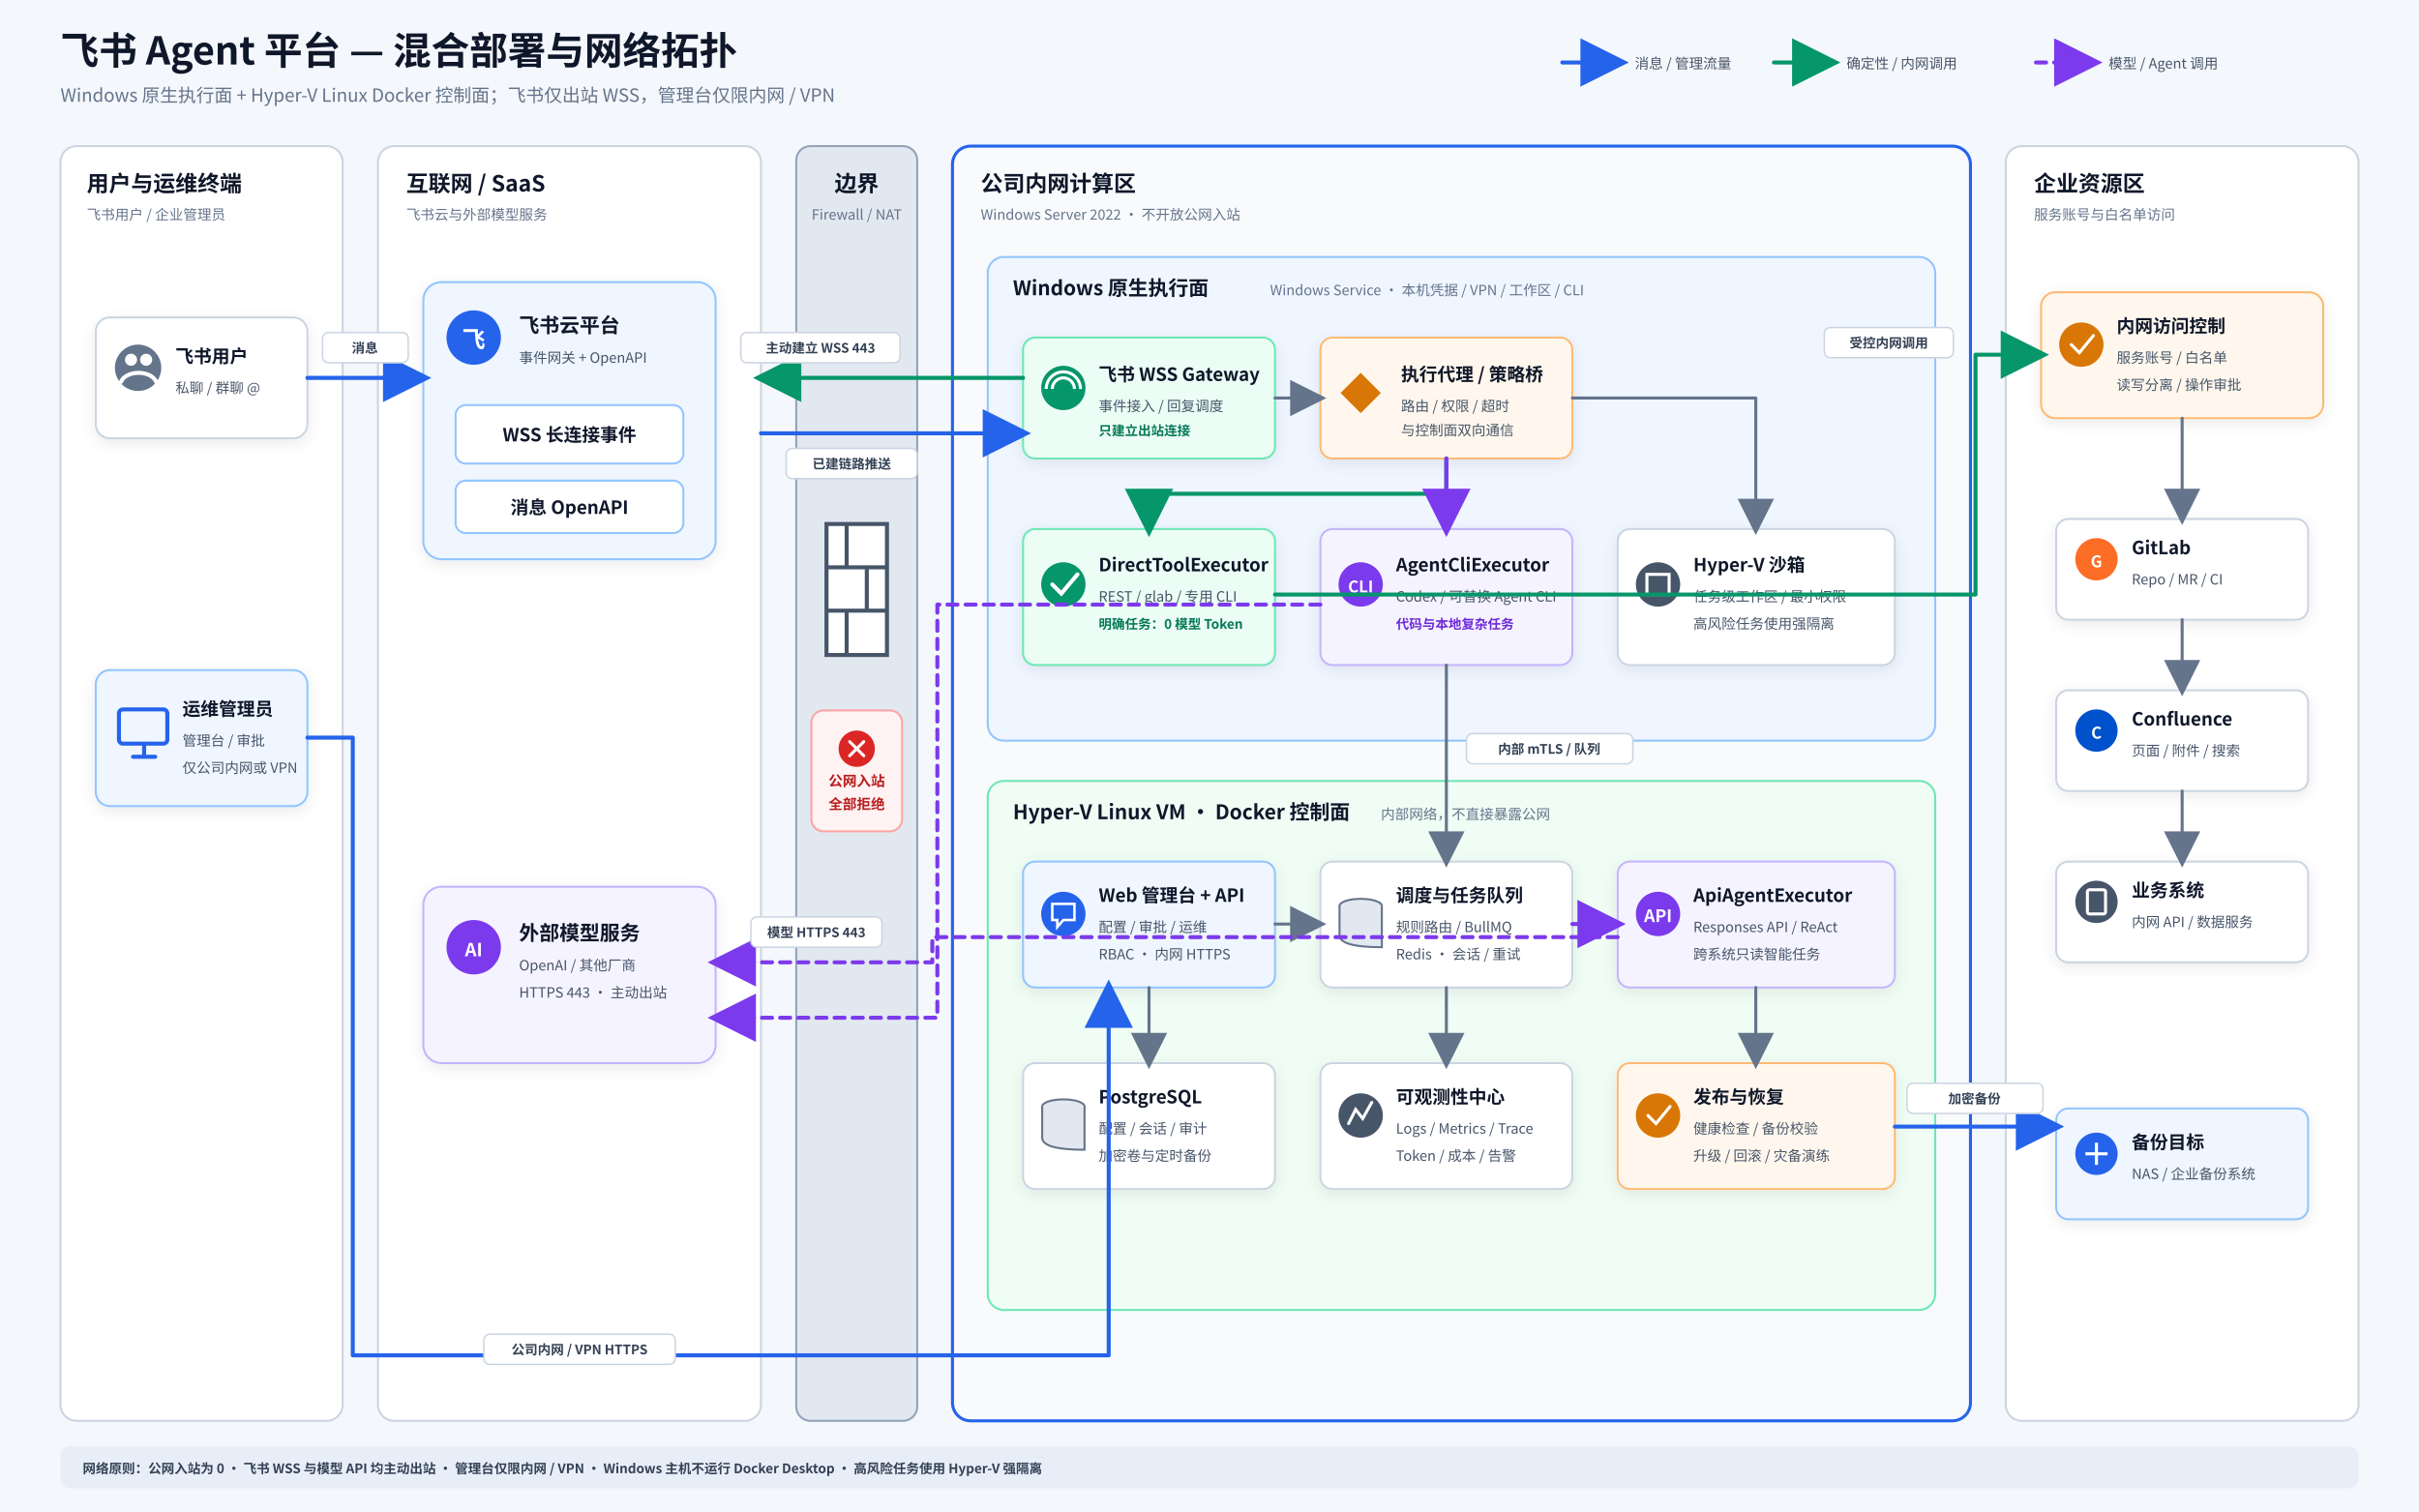
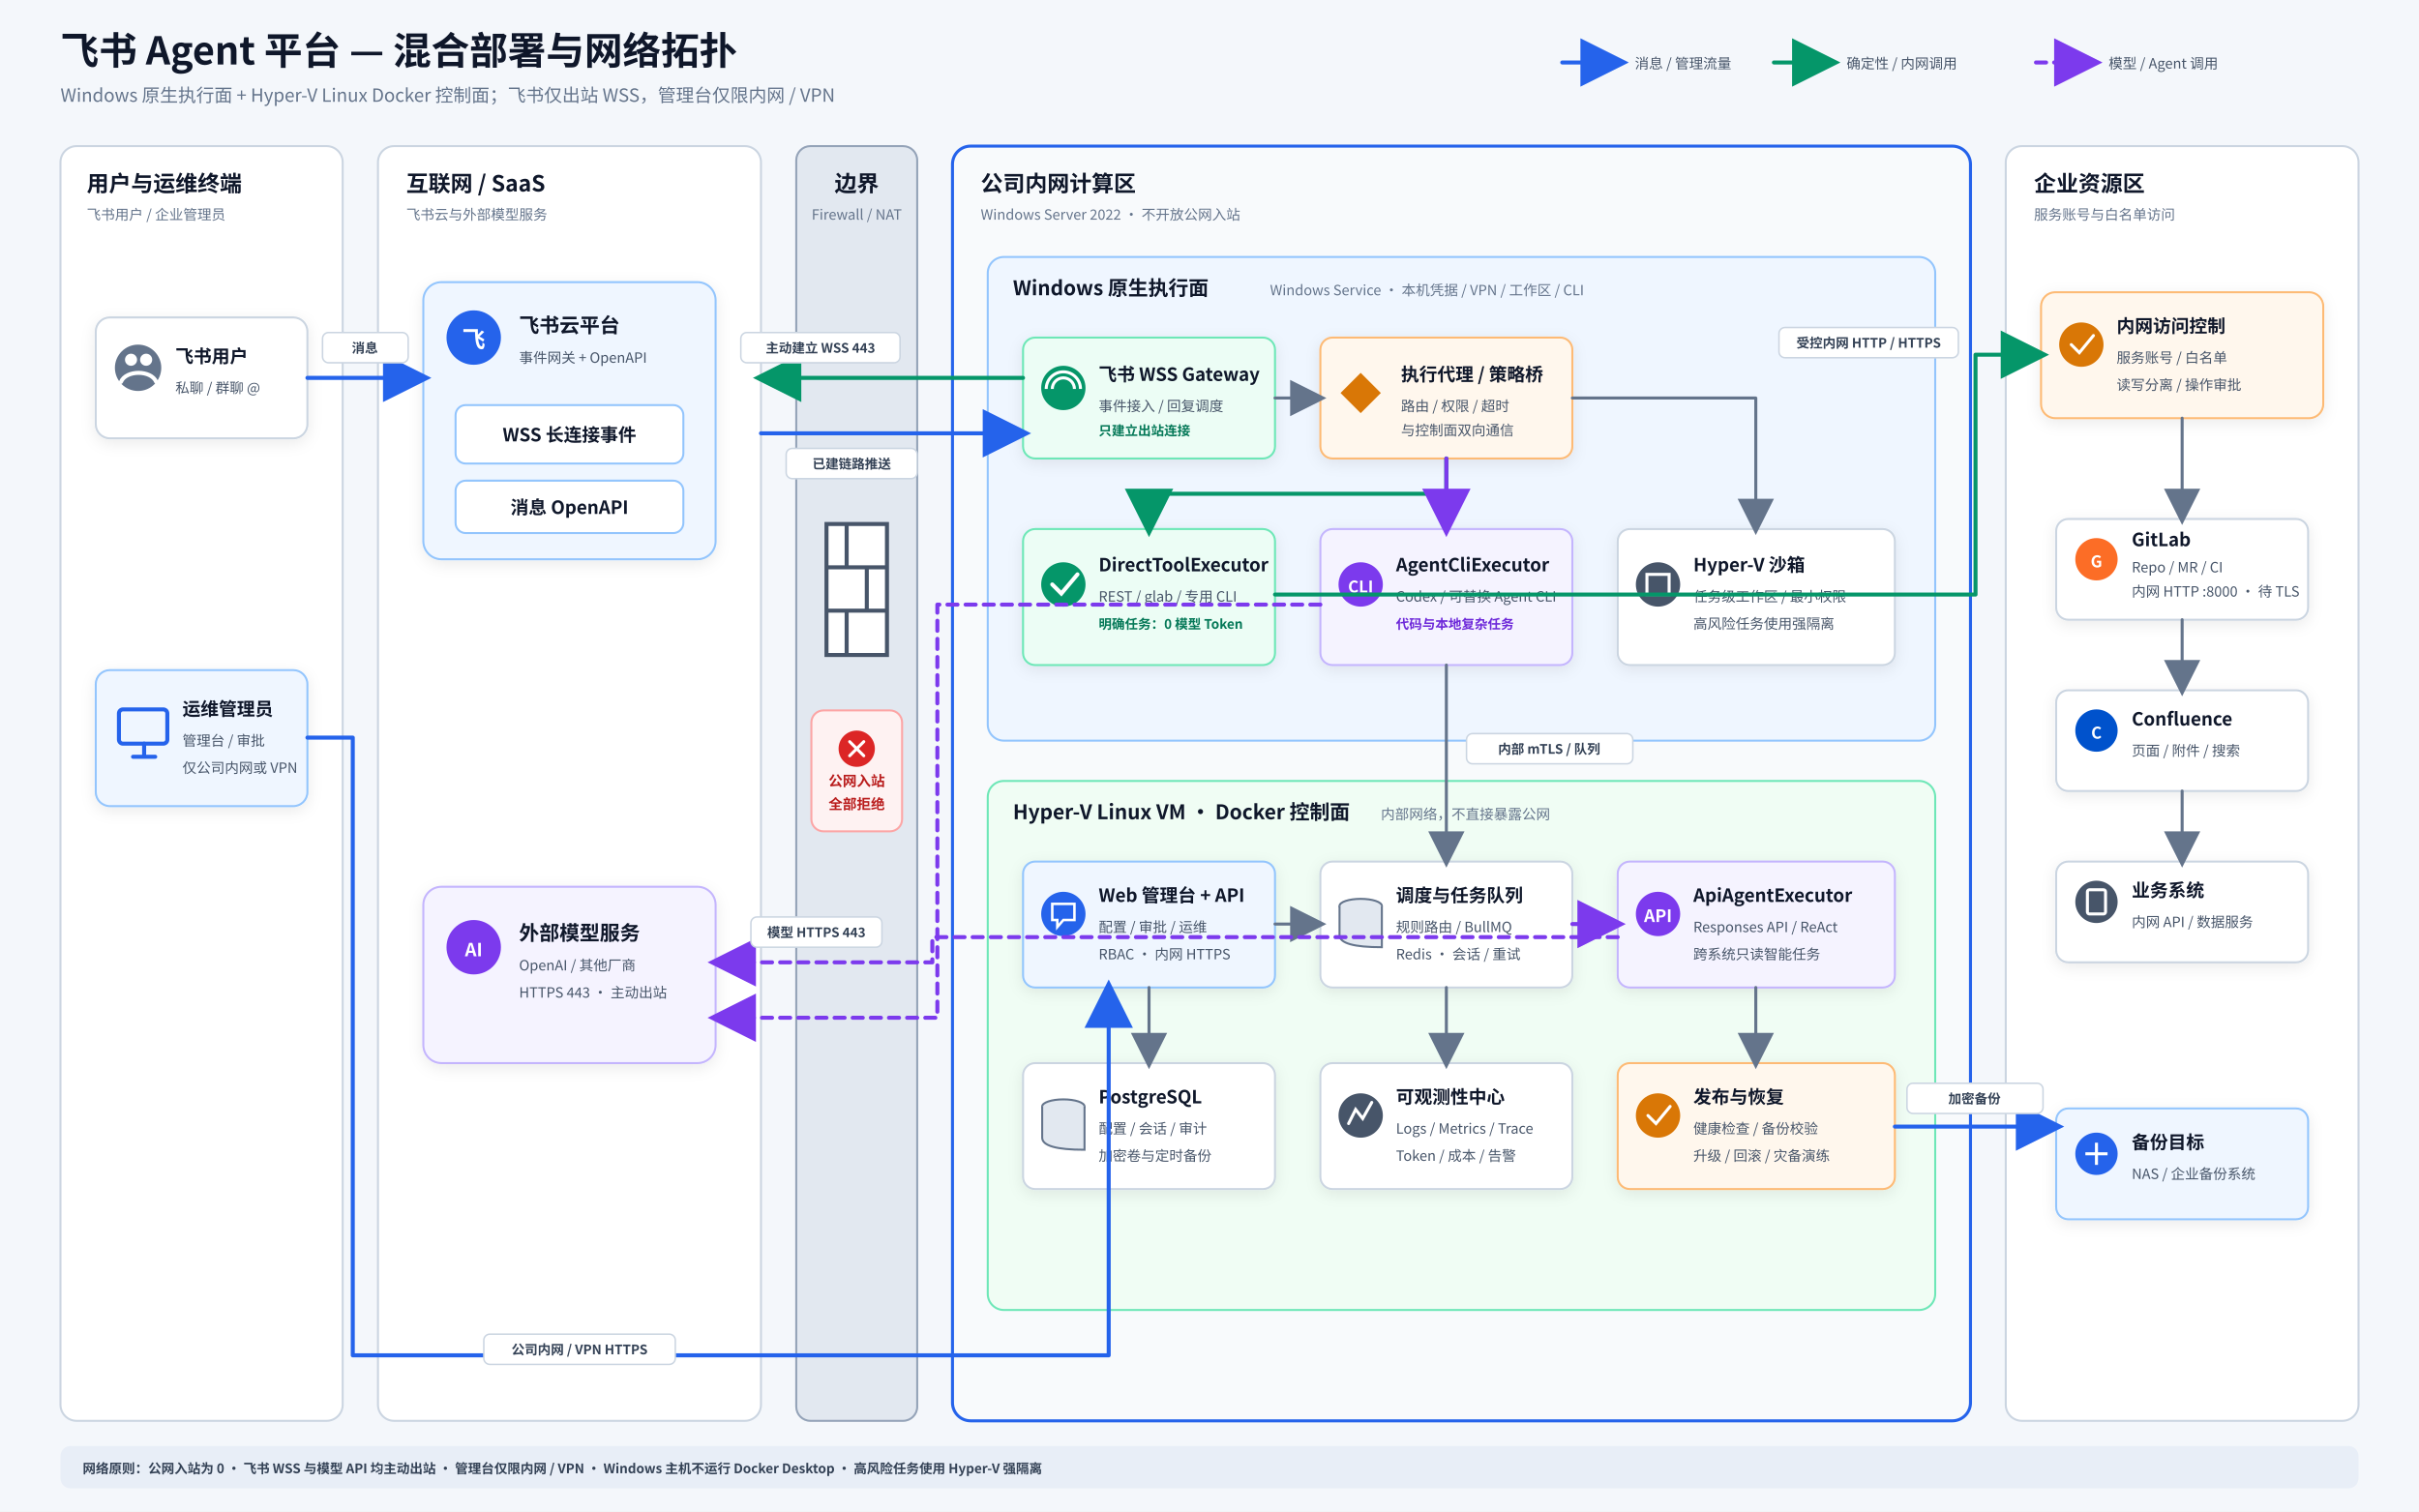
<svg xmlns="http://www.w3.org/2000/svg" width="2400" height="1500" viewBox="0 0 2400 1500">
  <defs>
    <filter id="shadow" x="-20%" y="-20%" width="140%" height="140%">
      <feDropShadow dx="0" dy="4" stdDeviation="7" flood-color="#0F172A" flood-opacity="0.08" />
    </filter>
    <marker id="blue-arrow" markerWidth="12" markerHeight="12" refX="10" refY="6" orient="auto">
      <path d="M0 0L12 6L0 12Z" fill="#2563EB" />
    </marker>
    <marker id="green-arrow" markerWidth="12" markerHeight="12" refX="10" refY="6" orient="auto">
      <path d="M0 0L12 6L0 12Z" fill="#059669" />
    </marker>
    <marker id="purple-arrow" markerWidth="12" markerHeight="12" refX="10" refY="6" orient="auto">
      <path d="M0 0L12 6L0 12Z" fill="#7C3AED" />
    </marker>
    <marker id="gray-arrow" markerWidth="12" markerHeight="12" refX="10" refY="6" orient="auto">
      <path d="M0 0L12 6L0 12Z" fill="#64748B" />
    </marker>
    <style>
      text{font-family:"Microsoft YaHei","PingFang SC","Noto Sans CJK SC",Arial,sans-serif}
      .h1{font-size:38px;font-weight:700;fill:#0F172A}.subtitle{font-size:18px;fill:#64748B}
      .zone-title{font-size:22px;font-weight:700;fill:#0F172A}.zone-sub{font-size:14px;fill:#64748B}
      .section-title{font-size:20px;font-weight:700;fill:#0F172A}.title{font-size:18px;font-weight:700;fill:#0F172A}
      .desc{font-size:14px;fill:#475569}.note{font-size:13px;font-weight:700}.label{font-size:13px;font-weight:700;fill:#334155}
      .zone{fill:#FFFFFF;stroke:#CBD5E1;stroke-width:2}.compute{fill:#F8FAFC;stroke:#2563EB;stroke-width:3}
      .native{fill:#EFF6FF;stroke:#93C5FD;stroke-width:2}.vm{fill:#F0FDF4;stroke:#6EE7B7;stroke-width:2}
      .node{fill:#FFFFFF;stroke:#CBD5E1;stroke-width:2;filter:url(#shadow)}
      .blue-node{fill:#EFF6FF;stroke:#93C5FD;stroke-width:2;filter:url(#shadow)}
      .green-node{fill:#ECFDF5;stroke:#6EE7B7;stroke-width:2;filter:url(#shadow)}
      .purple-node{fill:#F5F3FF;stroke:#C4B5FD;stroke-width:2;filter:url(#shadow)}
      .orange-node{fill:#FFF7ED;stroke:#FDBA74;stroke-width:2;filter:url(#shadow)}
      .blue{fill:none;stroke:#2563EB;stroke-width:4;stroke-linecap:round;stroke-linejoin:round;marker-end:url(#blue-arrow)}
      .green{fill:none;stroke:#059669;stroke-width:4;stroke-linecap:round;stroke-linejoin:round;marker-end:url(#green-arrow)}
      .purple{fill:none;stroke:#7C3AED;stroke-width:4;stroke-linecap:round;stroke-linejoin:round;marker-end:url(#purple-arrow)}
      .gray{fill:none;stroke:#64748B;stroke-width:3;stroke-linecap:round;stroke-linejoin:round;marker-end:url(#gray-arrow)}
      .dash{stroke-dasharray:10 8}.plate{fill:#FFFFFF;stroke:#CBD5E1;stroke-width:1.5}
    </style>
  </defs>
  <rect width="2400" height="1500" fill="#F4F7FB" />
  <text x="60" y="64" class="h1">飞书 Agent 平台 — 混合部署与网络拓扑</text>
  <text x="60" y="101" class="subtitle">Windows 原生执行面 + Hyper-V Linux Docker 控制面；飞书仅出站 WSS，管理台仅限内网 / VPN</text>
  <g transform="translate(1550,62)">
    <line x1="0" y1="0" x2="58" y2="0" class="blue" />
    <text x="72" y="6" class="desc">消息 / 管理流量</text>
    <line x1="210" y1="0" x2="268" y2="0" class="green" />
    <text x="282" y="6" class="desc">确定性 / 内网调用</text>
    <line x1="470" y1="0" x2="528" y2="0" class="purple dash" />
    <text x="542" y="6" class="desc">模型 / Agent 调用</text>
  </g>
  <rect x="60" y="145" width="280" height="1265" rx="16" class="zone" />
  <rect x="375" y="145" width="380" height="1265" rx="16" class="zone" />
  <rect x="790" y="145" width="120" height="1265" rx="14" fill="#E2E8F0" stroke="#94A3B8" stroke-width="2" />
  <rect x="945" y="145" width="1010" height="1265" rx="18" class="compute" />
  <rect x="1990" y="145" width="350" height="1265" rx="16" class="zone" />
  <text x="86" y="190" class="zone-title">用户与运维终端</text>
  <text x="86" y="218" class="zone-sub">飞书用户 / 企业管理员</text>
  <text x="403" y="190" class="zone-title">互联网 / SaaS</text>
  <text x="403" y="218" class="zone-sub">飞书云与外部模型服务</text>
  <text x="973" y="190" class="zone-title">公司内网计算区</text>
  <text x="973" y="218" class="zone-sub">Windows Server 2022 · 不开放公网入站</text>
  <text x="2018" y="190" class="zone-title">企业资源区</text>
  <text x="2018" y="218" class="zone-sub">服务账号与白名单访问</text>
  <rect x="95" y="315" width="210" height="120" rx="14" class="node" />
  <circle cx="137" cy="365" r="23" fill="#64748B" />
  <circle cx="130" cy="357" r="6" fill="#FFF" />
  <circle cx="145" cy="357" r="6" fill="#FFF" />
  <path d="M120 379C125 367 150 367 155 379" fill="none" stroke="#FFF" stroke-width="4" stroke-linecap="round" />
  <text x="174" y="360" class="title">飞书用户</text>
  <text x="174" y="390" class="desc">私聊 / 群聊 @</text>
  <rect x="95" y="665" width="210" height="135" rx="14" class="blue-node" />
  <rect x="118" y="704" width="48" height="34" rx="4" fill="none" stroke="#2563EB" stroke-width="4" />
  <path d="M132 751H154M143 738V751" stroke="#2563EB" stroke-width="4" stroke-linecap="round" />
  <text x="181" y="710" class="title">运维管理员</text>
  <text x="181" y="740" class="desc">管理台 / 审批</text>
  <text x="181" y="767" class="desc">仅公司内网或 VPN</text>
  <rect x="420" y="280" width="290" height="275" rx="18" class="blue-node" />
  <circle cx="470" cy="335" r="27" fill="#2563EB" />
  <text x="470" y="345" text-anchor="middle" style="font-size:23px;font-weight:700;fill:#FFF">飞</text>
  <text x="515" y="330" class="section-title">飞书云平台</text>
  <text x="515" y="360" class="desc">事件网关 + OpenAPI</text>
  <rect x="452" y="402" width="226" height="58" rx="10" fill="#FFF" stroke="#93C5FD" stroke-width="2" />
  <text x="565" y="438" text-anchor="middle" class="title">WSS 长连接事件</text>
  <rect x="452" y="477" width="226" height="52" rx="10" fill="#FFF" stroke="#93C5FD" stroke-width="2" />
  <text x="565" y="510" text-anchor="middle" class="title">消息 OpenAPI</text>
  <rect x="420" y="880" width="290" height="175" rx="18" class="purple-node" />
  <circle cx="470" cy="940" r="27" fill="#7C3AED" />
  <text x="470" y="949" text-anchor="middle" style="font-size:18px;font-weight:700;fill:#FFF">AI</text>
  <text x="515" y="933" class="section-title">外部模型服务</text>
  <text x="515" y="963" class="desc">OpenAI / 其他厂商</text>
  <text x="515" y="990" class="desc">HTTPS 443 · 主动出站</text>
  <path d="M305 375H420" class="blue" />
  <rect x="320" y="330" width="85" height="30" rx="6" class="plate" />
  <text x="362" y="350" text-anchor="middle" class="label">消息</text>
  <text x="850" y="190" text-anchor="middle" class="zone-title">边界</text>
  <text x="850" y="218" text-anchor="middle" class="zone-sub">Firewall / NAT</text>
  <path d="M820 520H880V650H820ZM820 563H880M820 606H880M840 520V563M860 563V606M840 606V650" fill="#FFF" stroke="#475569" stroke-width="4" />
  <rect x="805" y="705" width="90" height="120" rx="12" fill="#FEF2F2" stroke="#FCA5A5" stroke-width="2" />
  <circle cx="850" cy="743" r="18" fill="#DC2626" />
  <path d="M843 736L857 750M857 736L843 750" stroke="#FFF" stroke-width="3" stroke-linecap="round" />
  <text x="850" y="780" text-anchor="middle" style="font-size:14px;font-weight:700;fill:#B91C1C">公网入站</text>
  <text x="850" y="803" text-anchor="middle" style="font-size:14px;font-weight:700;fill:#B91C1C">全部拒绝</text>
  <rect x="980" y="255" width="940" height="480" rx="16" class="native" />
  <text x="1005" y="293" class="section-title">Windows 原生执行面</text>
  <text x="1260" y="293" class="zone-sub">Windows Service · 本机凭据 / VPN / 工作区 / CLI</text>
  <rect x="1015" y="335" width="250" height="120" rx="12" class="green-node" />
  <circle cx="1055" cy="385" r="22" fill="#059669" />
  <path d="M1044 386A11 11 0 0 1 1066 386M1038 386A17 17 0 0 1 1072 386" fill="none" stroke="#FFF" stroke-width="3" />
  <text x="1090" y="378" class="title">飞书 WSS Gateway</text>
  <text x="1090" y="408" class="desc">事件接入 / 回复调度</text>
  <text x="1090" y="432" class="note" fill="#047857">只建立出站连接</text>
  <rect x="1310" y="335" width="250" height="120" rx="12" class="orange-node" />
  <polygon points="1350,370 1370,390 1350,410 1330,390" fill="#D97706" />
  <text x="1390" y="378" class="title">执行代理 / 策略桥</text>
  <text x="1390" y="408" class="desc">路由 / 权限 / 超时</text>
  <text x="1390" y="432" class="desc">与控制面双向通信</text>
  <rect x="1015" y="525" width="250" height="135" rx="12" class="green-node" />
  <circle cx="1055" cy="580" r="22" fill="#059669" />
  <path d="M1044 580L1053 589L1069 570" fill="none" stroke="#FFF" stroke-width="4" stroke-linecap="round" />
  <text x="1090" y="567" class="title">DirectToolExecutor</text>
  <text x="1090" y="597" class="desc">REST / glab / 专用 CLI</text>
  <text x="1090" y="624" class="note" fill="#047857">明确任务：0 模型 Token</text>
  <rect x="1310" y="525" width="250" height="135" rx="12" class="purple-node" />
  <circle cx="1350" cy="580" r="22" fill="#7C3AED" />
  <text x="1350" y="588" text-anchor="middle" style="font-size:16px;font-weight:700;fill:#FFF">CLI</text>
  <text x="1385" y="567" class="title">AgentCliExecutor</text>
  <text x="1385" y="597" class="desc">Codex / 可替换 Agent CLI</text>
  <text x="1385" y="624" class="note" fill="#6D28D9">代码与本地复杂任务</text>
  <rect x="1605" y="525" width="275" height="135" rx="12" class="node" />
  <circle cx="1645" cy="580" r="22" fill="#475569" />
  <path d="M1634 570H1656V590H1634Z" fill="none" stroke="#FFF" stroke-width="3" />
  <text x="1680" y="567" class="title">Hyper-V 沙箱</text>
  <text x="1680" y="597" class="desc">任务级工作区 / 最小权限</text>
  <text x="1680" y="624" class="desc">高风险任务使用强隔离</text>
  <path d="M1265 395H1310" class="gray" />
  <path d="M1435 455V490H1140V525" class="green" />
  <path d="M1435 455V525" class="purple" />
  <path d="M1560 395H1742V525" class="gray" />
  <rect x="980" y="775" width="940" height="525" rx="16" class="vm" />
  <text x="1005" y="813" class="section-title">Hyper-V Linux VM · Docker 控制面</text>
  <text x="1370" y="813" class="zone-sub">内部网络，不直接暴露公网</text>
  <rect x="1015" y="855" width="250" height="125" rx="12" class="blue-node" />
  <circle cx="1055" cy="907" r="22" fill="#2563EB" />
  <path d="M1044 897H1066V913H1055L1049 920V913H1044Z" fill="none" stroke="#FFF" stroke-width="2.5" />
  <text x="1090" y="895" class="title">Web 管理台 + API</text>
  <text x="1090" y="925" class="desc">配置 / 审批 / 运维</text>
  <text x="1090" y="952" class="desc">RBAC · 内网 HTTPS</text>
  <rect x="1310" y="855" width="250" height="125" rx="12" class="node" />
  <ellipse cx="1350" cy="899" rx="21" ry="7" fill="#E2E8F0" stroke="#64748B" stroke-width="2" />
  <path d="M1329 899V928Q1329 940 1371 940V899" fill="#E2E8F0" stroke="#64748B" stroke-width="2" />
  <text x="1385" y="895" class="title">调度与任务队列</text>
  <text x="1385" y="925" class="desc">规则路由 / BullMQ</text>
  <text x="1385" y="952" class="desc">Redis · 会话 / 重试</text>
  <rect x="1605" y="855" width="275" height="125" rx="12" class="purple-node" />
  <circle cx="1645" cy="907" r="22" fill="#7C3AED" />
  <text x="1645" y="915" text-anchor="middle" style="font-size:17px;font-weight:700;fill:#FFF">API</text>
  <text x="1680" y="895" class="title">ApiAgentExecutor</text>
  <text x="1680" y="925" class="desc">Responses API / ReAct</text>
  <text x="1680" y="952" class="desc">跨系统只读智能任务</text>
  <rect x="1015" y="1055" width="250" height="125" rx="12" class="node" />
  <ellipse cx="1055" cy="1098" rx="21" ry="7" fill="#E2E8F0" stroke="#64748B" stroke-width="2" />
  <path d="M1034 1098V1129Q1034 1141 1076 1141V1098" fill="#E2E8F0" stroke="#64748B" stroke-width="2" />
  <text x="1090" y="1095" class="title">PostgreSQL</text>
  <text x="1090" y="1125" class="desc">配置 / 会话 / 审计</text>
  <text x="1090" y="1152" class="desc">加密卷与定时备份</text>
  <rect x="1310" y="1055" width="250" height="125" rx="12" class="node" />
  <circle cx="1350" cy="1107" r="22" fill="#475569" />
  <path d="M1338 1115L1345 1101L1352 1110L1361 1094" fill="none" stroke="#FFF" stroke-width="3" stroke-linecap="round" />
  <text x="1385" y="1095" class="title">可观测性中心</text>
  <text x="1385" y="1125" class="desc">Logs / Metrics / Trace</text>
  <text x="1385" y="1152" class="desc">Token / 成本 / 告警</text>
  <rect x="1605" y="1055" width="275" height="125" rx="12" class="orange-node" />
  <circle cx="1645" cy="1107" r="22" fill="#D97706" />
  <path d="M1635 1107L1643 1115L1657 1098" fill="none" stroke="#FFF" stroke-width="3" stroke-linecap="round" />
  <text x="1680" y="1095" class="title">发布与恢复</text>
  <text x="1680" y="1125" class="desc">健康检查 / 备份校验</text>
  <text x="1680" y="1152" class="desc">升级 / 回滚 / 灾备演练</text>
  <path d="M1265 917H1310" class="gray" />
  <path d="M1560 917H1605" class="purple" />
  <path d="M1140 980V1055" class="gray" />
  <path d="M1435 980V1055" class="gray" />
  <path d="M1742 980V1055" class="gray" />
  <path d="M1435 660V745H1435V855" class="gray" />
  <rect x="1455" y="728" width="165" height="30" rx="6" class="plate" />
  <text x="1537" y="748" text-anchor="middle" class="label">内部 mTLS / 队列</text>
  <path d="M1015 375H910H755" class="green" />
  <rect x="735" y="330" width="158" height="30" rx="6" class="plate" />
  <text x="814" y="350" text-anchor="middle" class="label">主动建立 WSS 443</text>
  <path d="M755 430H930H1015" class="blue" />
  <rect x="780" y="445" width="130" height="30" rx="6" class="plate" />
  <text x="845" y="465" text-anchor="middle" class="label">已建链路推送</text>
  <path d="M1605 930H925V955H710" class="purple dash" />
  <rect x="745" y="910" width="130" height="30" rx="6" class="plate" />
  <text x="810" y="930" text-anchor="middle" class="label">模型 HTTPS 443</text>
  <path d="M1310 600H930V1010H710" class="purple dash" />
  <path d="M305 732H350V1345H1100V980" class="blue" />
  <rect x="480" y="1324" width="190" height="30" rx="6" class="plate" />
  <text x="575" y="1344" text-anchor="middle" class="label">公司内网 / VPN HTTPS</text>
  <rect x="2025" y="290" width="280" height="125" rx="14" class="orange-node" />
  <circle cx="2065" cy="342" r="22" fill="#D97706" />
  <path d="M2055 342L2063 350L2077 333" fill="none" stroke="#FFF" stroke-width="3" stroke-linecap="round" />
  <text x="2100" y="330" class="title">内网访问控制</text>
  <text x="2100" y="360" class="desc">服务账号 / 白名单</text>
  <text x="2100" y="387" class="desc">读写分离 / 操作审批</text>
  <rect x="2040" y="515" width="250" height="100" rx="12" class="node" />
  <circle cx="2080" cy="555" r="21" fill="#FC6D26" />
  <text x="2080" y="563" text-anchor="middle" style="font-size:16px;font-weight:700;fill:#FFF">G</text>
-   <text x="2115" y="550" class="title">GitLab</text>
-   <text x="2115" y="580" class="desc">Repo / MR / CI</text>
+   <text x="2115" y="542" class="title">GitLab</text>
+   <text x="2115" y="568" class="desc">Repo / MR / CI</text>
+   <text x="2115" y="592" class="desc">内网 HTTP :8000 · 待 TLS</text>
  <rect x="2040" y="685" width="250" height="100" rx="12" class="node" />
  <circle cx="2080" cy="725" r="21" fill="#0052CC" />
  <text x="2080" y="733" text-anchor="middle" style="font-size:16px;font-weight:700;fill:#FFF">C</text>
  <text x="2115" y="720" class="title">Confluence</text>
  <text x="2115" y="750" class="desc">页面 / 附件 / 搜索</text>
  <rect x="2040" y="855" width="250" height="100" rx="12" class="node" />
  <circle cx="2080" cy="895" r="21" fill="#475569" />
  <rect x="2071" y="883" width="18" height="24" rx="2" fill="none" stroke="#FFF" stroke-width="3" />
  <text x="2115" y="890" class="title">业务系统</text>
  <text x="2115" y="920" class="desc">内网 API / 数据服务</text>
  <rect x="2040" y="1100" width="250" height="110" rx="12" class="blue-node" />
  <circle cx="2080" cy="1145" r="21" fill="#2563EB" />
  <path d="M2069 1145H2091M2080 1134V1156" stroke="#FFF" stroke-width="3" />
  <text x="2115" y="1140" class="title">备份目标</text>
  <text x="2115" y="1170" class="desc">NAS / 企业备份系统</text>
  <path d="M1265 590H1960V352H2025" class="green" />
-   <rect x="1810" y="325" width="128" height="30" rx="6" class="plate" />
-   <text x="1874" y="345" text-anchor="middle" class="label">受控内网调用</text>
+   <rect x="1765" y="325" width="178" height="30" rx="6" class="plate" />
+   <text x="1854" y="345" text-anchor="middle" class="label">受控内网 HTTP / HTTPS</text>
  <path d="M2165 415V515" class="gray" />
  <path d="M2165 615V685" class="gray" />
  <path d="M2165 785V855" class="gray" />
  <path d="M1880 1118H2040" class="blue" />
  <rect x="1892" y="1075" width="135" height="30" rx="6" class="plate" />
  <text x="1959" y="1095" text-anchor="middle" class="label">加密备份</text>
  <rect x="60" y="1435" width="2280" height="42" rx="10" fill="#E8EEF7" />
  <text x="82" y="1462" class="label">网络原则：公网入站为 0 · 飞书 WSS 与模型 API 均主动出站 · 管理台仅限内网 / VPN · Windows 主机不运行 Docker Desktop · 高风险任务使用 Hyper-V 强隔离</text>
</svg>
